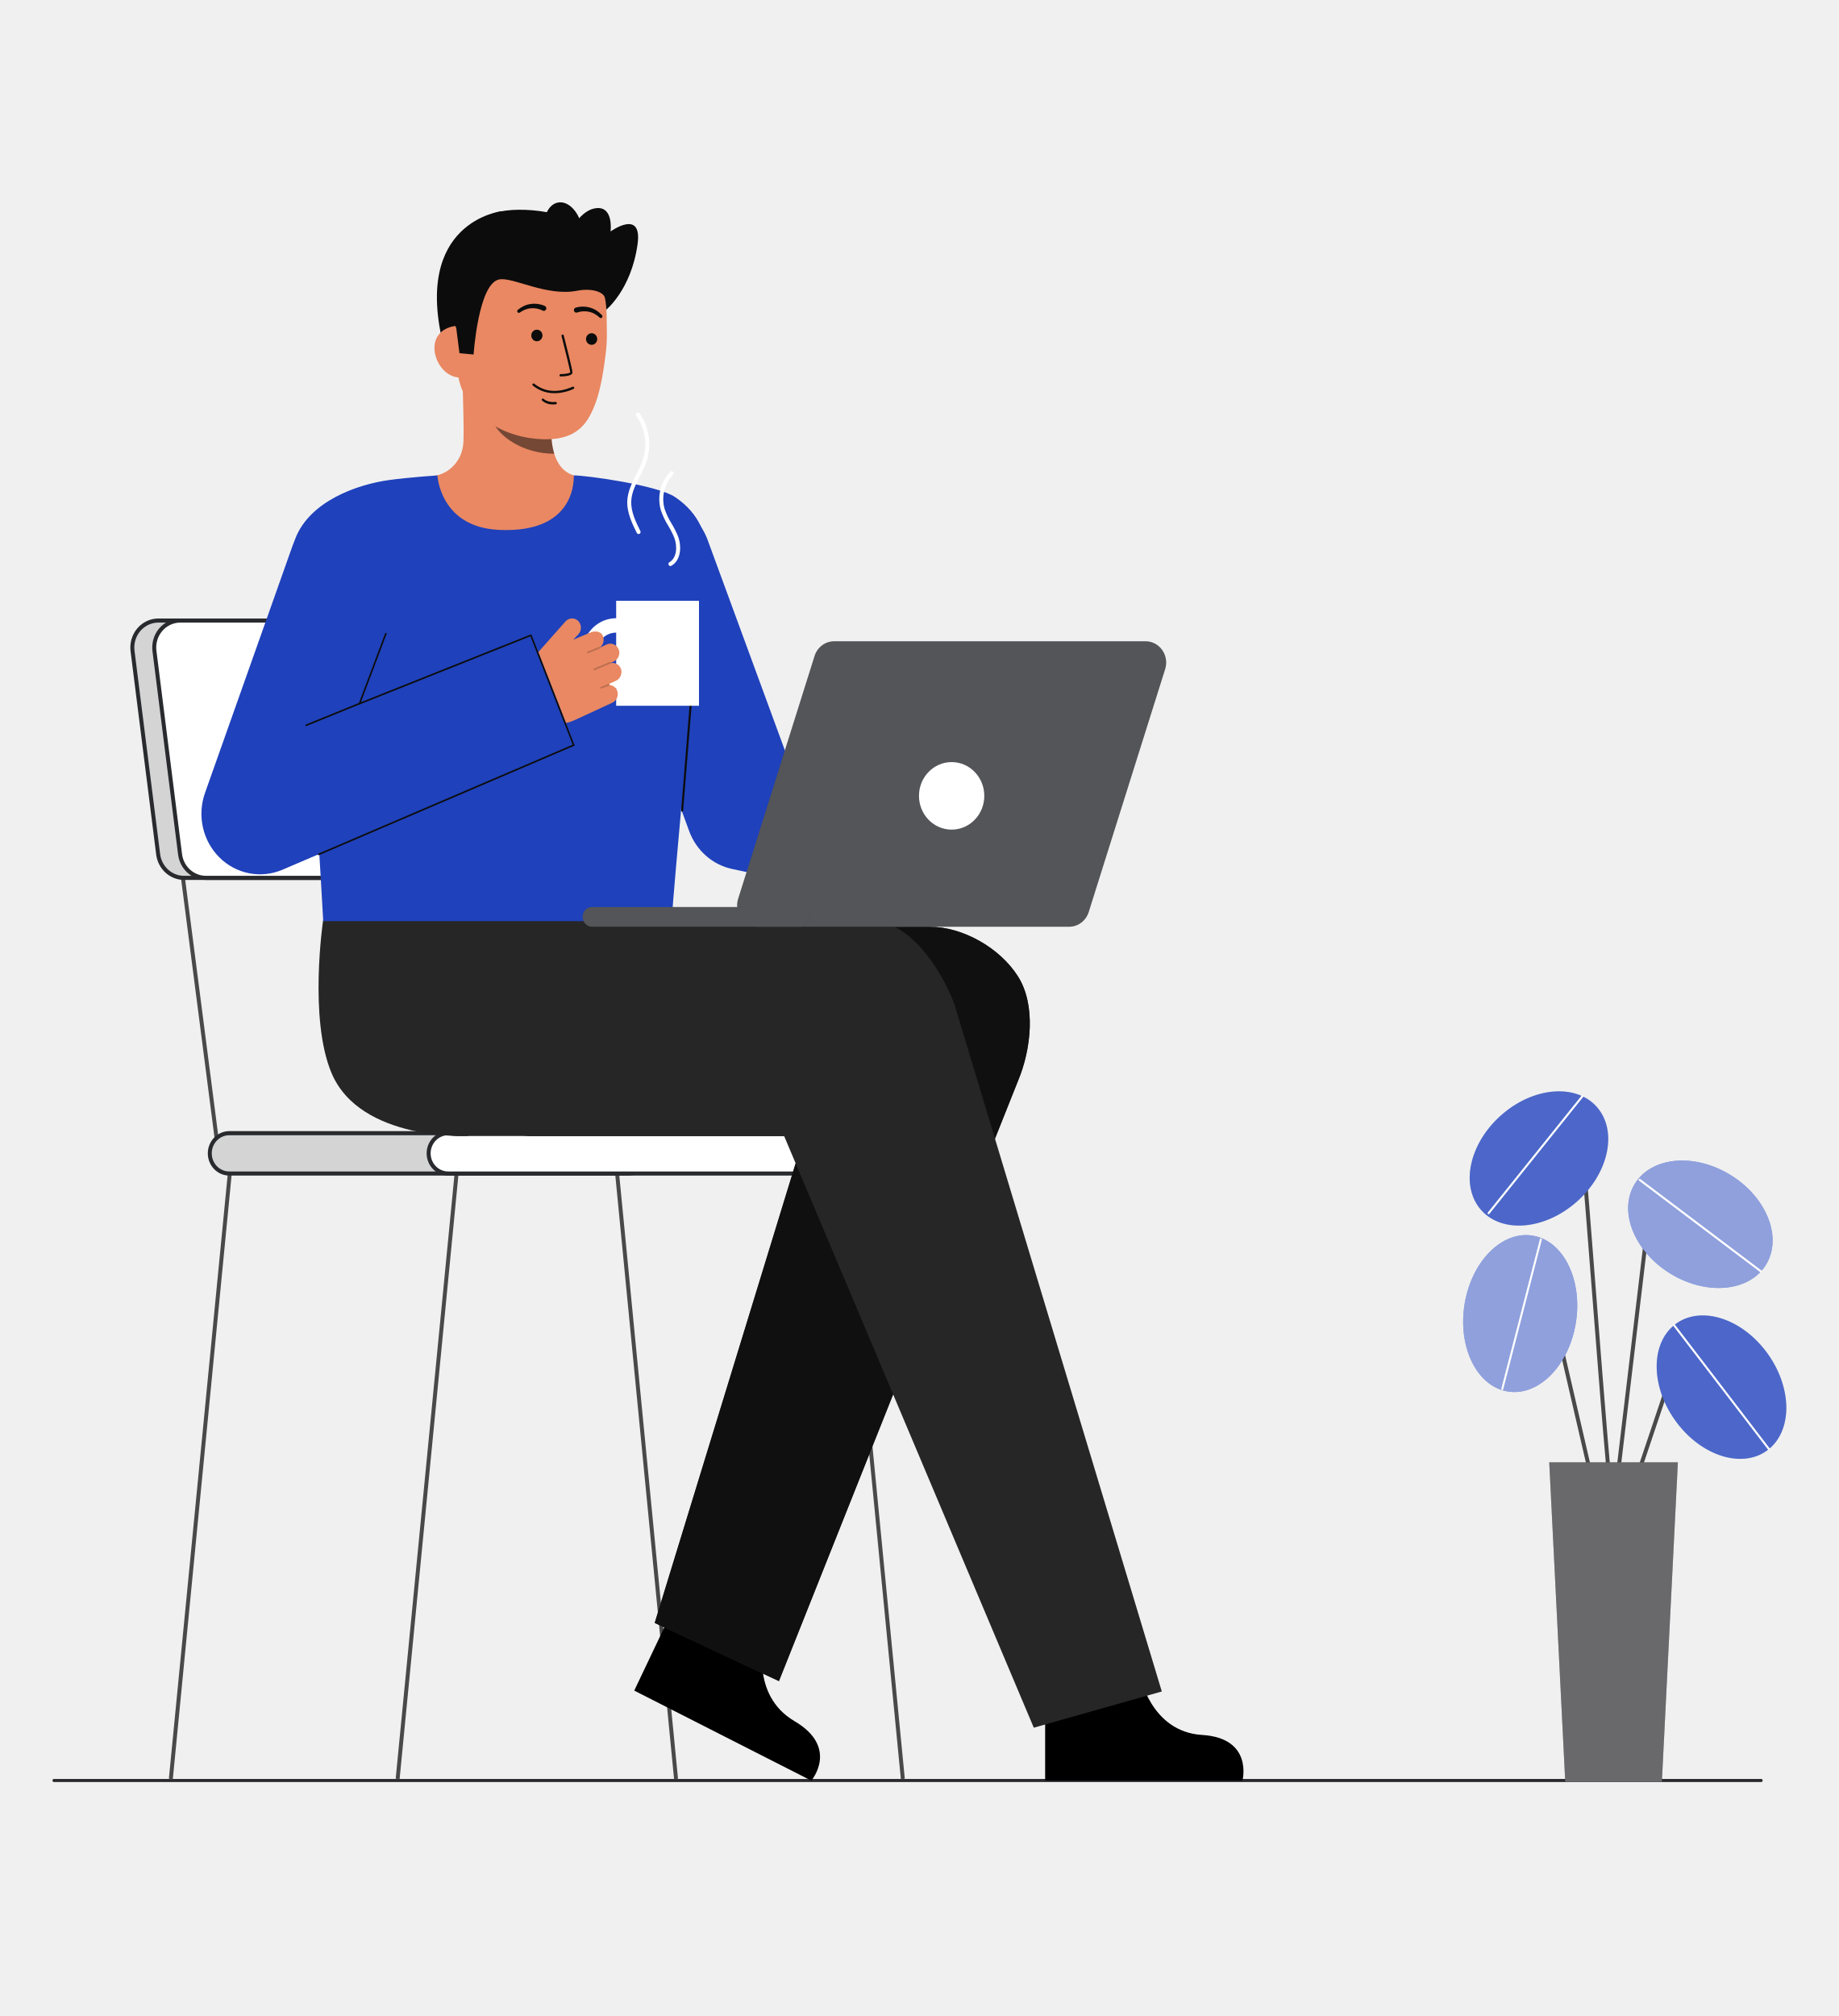
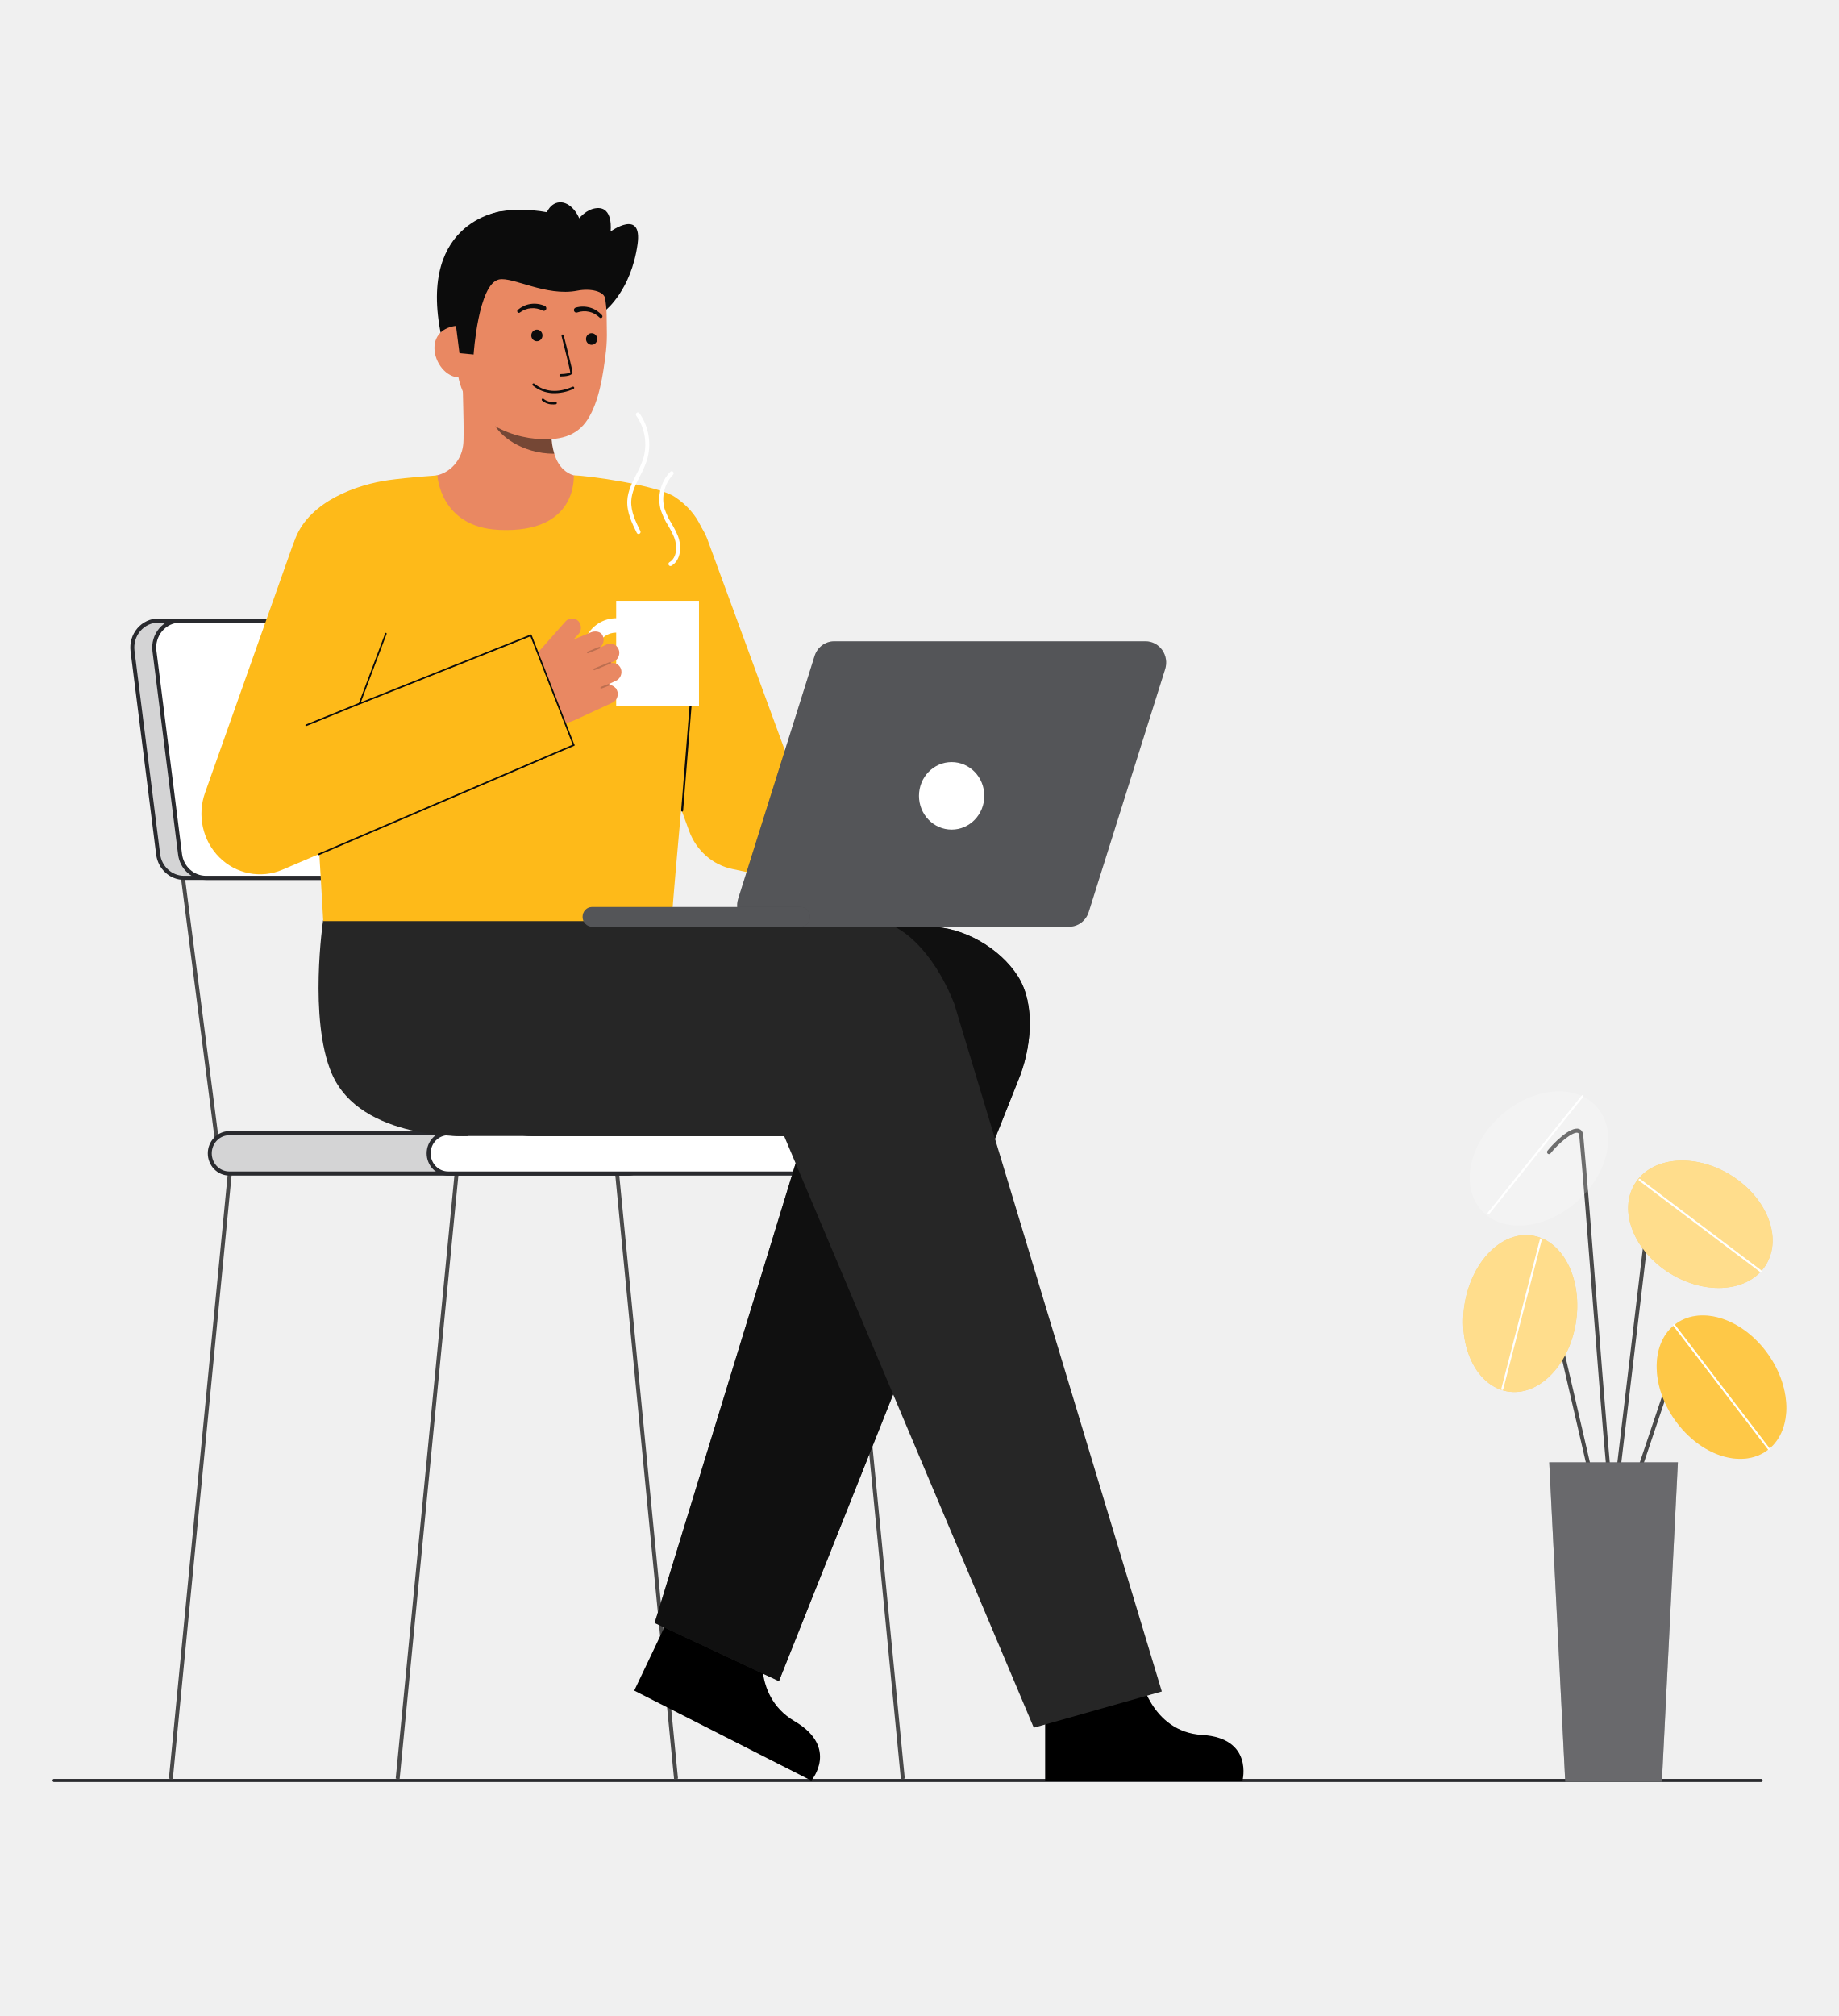
<svg xmlns="http://www.w3.org/2000/svg" width="385" height="422" viewBox="0 0 385 422" fill="none">
  <g clip-path="url(#clip0_1_22)">
    <path d="M368.745 373H11.291C11.253 373 11.215 372.992 11.18 372.977C11.144 372.962 11.112 372.94 11.085 372.912C11.058 372.884 11.037 372.851 11.022 372.815C11.008 372.778 11 372.739 11 372.7C11 372.66 11.008 372.621 11.022 372.584C11.037 372.548 11.058 372.515 11.085 372.487C11.112 372.459 11.144 372.437 11.18 372.422C11.215 372.407 11.253 372.399 11.291 372.399H368.745C368.822 372.399 368.896 372.431 368.95 372.487C369.005 372.543 369.035 372.62 369.035 372.7C369.035 372.779 369.005 372.856 368.95 372.912C368.896 372.968 368.822 373 368.745 373H368.745Z" fill="#292A2E" />
    <g opacity="0.65">
      <path d="M368.745 373H11.291C11.253 373 11.215 372.992 11.18 372.977C11.144 372.962 11.112 372.94 11.085 372.912C11.058 372.884 11.037 372.851 11.022 372.815C11.008 372.778 11 372.739 11 372.7C11 372.66 11.008 372.621 11.022 372.584C11.037 372.548 11.058 372.515 11.085 372.487C11.112 372.459 11.144 372.437 11.18 372.422C11.215 372.407 11.253 372.399 11.291 372.399H368.745C368.822 372.399 368.896 372.431 368.95 372.487C369.005 372.543 369.035 372.62 369.035 372.7C369.035 372.779 369.005 372.856 368.95 372.912C368.896 372.968 368.822 373 368.745 373H368.745Z" fill="#292A2E" />
    </g>
    <path d="M36.177 372.471L35.361 372.309L48.113 241.344L48.929 241.507L36.177 372.471Z" fill="#494949" />
    <path d="M83.661 372.471L82.845 372.309L95.597 241.344L96.413 241.507L83.661 372.471Z" fill="#494949" />
    <path d="M188.621 372.471L189.437 372.309L176.685 241.344L175.869 241.507L188.621 372.471Z" fill="#494949" />
    <path d="M141.138 372.471L141.953 372.309L129.201 241.344L128.385 241.507L141.138 372.471Z" fill="#494949" />
    <path d="M124.226 183.707L123.402 183.82L130.852 241.484L131.675 241.37L124.226 183.707Z" fill="#494949" />
    <path d="M38.718 183.706L37.894 183.82L45.344 241.483L46.167 241.369L38.718 183.706Z" fill="#494949" />
    <path d="M131.604 237.203H47.968C45.711 237.203 43.882 239.093 43.882 241.425V241.426C43.882 243.758 45.711 245.649 47.968 245.649H131.604C133.861 245.649 135.69 243.758 135.69 241.426V241.425C135.69 239.093 133.861 237.203 131.604 237.203Z" fill="#292A2E" />
    <path opacity="0.8" d="M131.604 237.203H47.968C45.711 237.203 43.882 239.093 43.882 241.425V241.426C43.882 243.758 45.711 245.649 47.968 245.649H131.604C133.861 245.649 135.69 243.758 135.69 241.426V241.425C135.69 239.093 133.861 237.203 131.604 237.203Z" fill="white" />
    <path d="M131.603 246.078H47.968C46.781 246.066 45.647 245.571 44.812 244.7C43.977 243.828 43.509 242.652 43.509 241.426C43.509 240.2 43.977 239.023 44.812 238.152C45.647 237.281 46.781 236.785 47.968 236.773H131.603C132.789 236.785 133.923 237.281 134.758 238.152C135.593 239.023 136.061 240.2 136.061 241.426C136.061 242.652 135.593 243.828 134.758 244.7C133.923 245.571 132.789 246.066 131.603 246.078V246.078ZM47.968 237.632C47.001 237.643 46.077 238.047 45.397 238.757C44.717 239.468 44.336 240.427 44.336 241.426C44.336 242.425 44.717 243.384 45.397 244.094C46.077 244.804 47.001 245.209 47.968 245.219H131.603C132.569 245.209 133.493 244.804 134.173 244.094C134.853 243.384 135.234 242.425 135.234 241.426C135.234 240.427 134.853 239.468 134.173 238.757C133.493 238.047 132.569 237.643 131.603 237.632H47.968Z" fill="#292A2E" />
    <path d="M177.508 237.203H93.872C91.615 237.203 89.786 239.093 89.786 241.425V241.426C89.786 243.758 91.615 245.649 93.872 245.649H177.508C179.765 245.649 181.594 243.758 181.594 241.426V241.425C181.594 239.093 179.765 237.203 177.508 237.203Z" fill="white" />
    <path d="M177.509 246.078H93.872C93.277 246.084 92.687 245.968 92.136 245.737C91.585 245.506 91.084 245.164 90.661 244.731C90.239 244.299 89.903 243.784 89.674 243.216C89.445 242.649 89.327 242.04 89.327 241.426C89.327 240.811 89.445 240.202 89.674 239.635C89.903 239.068 90.239 238.553 90.661 238.12C91.084 237.688 91.585 237.346 92.136 237.115C92.687 236.884 93.277 236.768 93.872 236.773H177.509C178.104 236.768 178.694 236.884 179.245 237.115C179.796 237.346 180.297 237.688 180.72 238.12C181.143 238.553 181.478 239.068 181.707 239.635C181.936 240.202 182.054 240.811 182.054 241.426C182.054 242.04 181.936 242.649 181.707 243.216C181.478 243.784 181.143 244.299 180.72 244.731C180.297 245.164 179.796 245.506 179.245 245.737C178.694 245.968 178.104 246.084 177.509 246.078V246.078ZM93.872 237.632C93.387 237.627 92.905 237.721 92.456 237.909C92.006 238.098 91.596 238.376 91.251 238.729C90.906 239.082 90.632 239.502 90.445 239.965C90.258 240.427 90.162 240.924 90.162 241.426C90.162 241.927 90.258 242.424 90.445 242.887C90.632 243.35 90.906 243.77 91.251 244.122C91.596 244.475 92.006 244.754 92.456 244.942C92.905 245.13 93.387 245.225 93.872 245.219H177.509C177.994 245.225 178.476 245.13 178.925 244.942C179.375 244.754 179.785 244.475 180.13 244.122C180.475 243.77 180.749 243.35 180.935 242.887C181.122 242.424 181.219 241.927 181.219 241.426C181.219 240.924 181.122 240.427 180.935 239.965C180.749 239.502 180.475 239.082 180.13 238.729C179.785 238.376 179.375 238.098 178.925 237.909C178.476 237.721 177.994 237.627 177.509 237.632H93.872Z" fill="#292A2E" />
    <path d="M119.644 183.762H38.53C37.204 183.762 35.923 183.264 34.927 182.359C33.931 181.455 33.287 180.207 33.116 178.848L27.75 136.265C27.65 135.469 27.715 134.66 27.941 133.892C28.167 133.124 28.55 132.415 29.062 131.812C29.575 131.209 30.206 130.726 30.913 130.395C31.621 130.064 32.389 129.892 33.165 129.892H114.279C115.605 129.892 116.886 130.391 117.882 131.296C118.878 132.2 119.522 133.448 119.694 134.807L125.059 177.39C125.159 178.186 125.094 178.995 124.868 179.763C124.642 180.53 124.259 181.24 123.747 181.843C123.235 182.446 122.603 182.929 121.896 183.26C121.188 183.591 120.421 183.762 119.644 183.762Z" fill="#292A2E" />
    <path opacity="0.8" d="M119.644 183.762H38.53C37.204 183.762 35.923 183.264 34.927 182.359C33.931 181.455 33.287 180.207 33.116 178.848L27.75 136.265C27.65 135.469 27.715 134.66 27.941 133.892C28.167 133.124 28.55 132.415 29.062 131.812C29.575 131.209 30.206 130.726 30.913 130.395C31.621 130.064 32.389 129.892 33.165 129.892H114.279C115.605 129.892 116.886 130.391 117.882 131.296C118.878 132.2 119.522 133.448 119.694 134.807L125.059 177.39C125.159 178.186 125.094 178.995 124.868 179.763C124.642 180.53 124.259 181.24 123.747 181.843C123.235 182.446 122.603 182.929 121.896 183.26C121.188 183.591 120.421 183.762 119.644 183.762Z" fill="white" />
    <path d="M119.644 184.192H38.53C37.104 184.188 35.728 183.651 34.656 182.678C33.585 181.706 32.891 180.365 32.703 178.904L27.338 136.321C27.23 135.465 27.3 134.594 27.544 133.768C27.787 132.942 28.198 132.178 28.75 131.529C29.301 130.88 29.98 130.361 30.742 130.004C31.503 129.648 32.329 129.464 33.165 129.464H114.279C115.705 129.467 117.082 130.005 118.153 130.978C119.225 131.951 119.919 133.292 120.106 134.753L125.471 177.335C125.579 178.192 125.509 179.062 125.266 179.889C125.022 180.715 124.611 181.478 124.059 182.127C123.508 182.776 122.829 183.296 122.067 183.652C121.306 184.008 120.48 184.192 119.644 184.193V184.192ZM33.165 130.322C32.447 130.322 31.738 130.48 31.084 130.786C30.431 131.092 29.848 131.538 29.374 132.095C28.901 132.653 28.548 133.308 28.339 134.017C28.13 134.727 28.07 135.474 28.162 136.209L33.527 178.792C33.688 180.047 34.284 181.198 35.204 182.033C36.124 182.868 37.306 183.33 38.53 183.333H119.644C120.362 183.333 121.071 183.175 121.725 182.869C122.379 182.563 122.962 182.116 123.436 181.559C123.909 181.002 124.262 180.346 124.471 179.637C124.68 178.927 124.74 178.18 124.647 177.444L119.282 134.862C119.121 133.607 118.525 132.456 117.605 131.621C116.685 130.786 115.503 130.325 114.279 130.322H33.165Z" fill="#292A2E" />
    <path d="M124.231 183.762H43.117C41.791 183.762 40.51 183.264 39.514 182.359C38.517 181.455 37.873 180.207 37.702 178.848L32.337 136.265C32.236 135.469 32.302 134.66 32.528 133.892C32.754 133.124 33.136 132.415 33.649 131.812C34.161 131.209 34.792 130.726 35.5 130.395C36.208 130.064 36.975 129.893 37.752 129.892H118.866C120.192 129.892 121.473 130.391 122.469 131.296C123.466 132.2 124.11 133.448 124.281 134.807L129.646 177.39C129.746 178.186 129.681 178.995 129.455 179.763C129.229 180.53 128.847 181.24 128.334 181.843C127.821 182.446 127.19 182.929 126.483 183.26C125.775 183.591 125.008 183.762 124.231 183.762V183.762Z" fill="white" />
    <path d="M124.231 184.192H43.117C41.691 184.188 40.315 183.651 39.243 182.678C38.172 181.706 37.478 180.365 37.29 178.904L31.925 136.321C31.817 135.465 31.887 134.594 32.13 133.768C32.374 132.942 32.785 132.178 33.337 131.529C33.888 130.88 34.567 130.361 35.329 130.004C36.09 129.648 36.916 129.464 37.752 129.464H118.866C120.292 129.467 121.668 130.005 122.74 130.978C123.812 131.95 124.505 133.292 124.693 134.753L130.058 177.335C130.166 178.192 130.096 179.062 129.852 179.889C129.609 180.715 129.198 181.478 128.646 182.127C128.095 182.776 127.416 183.296 126.654 183.652C125.893 184.008 125.067 184.193 124.231 184.193V184.192ZM37.752 130.322C37.034 130.322 36.325 130.48 35.671 130.786C35.018 131.092 34.434 131.538 33.961 132.095C33.487 132.653 33.134 133.308 32.925 134.017C32.716 134.727 32.656 135.474 32.749 136.209L38.114 178.792C38.275 180.047 38.871 181.198 39.791 182.033C40.711 182.868 41.893 183.33 43.117 183.333H124.231C124.949 183.333 125.658 183.175 126.312 182.869C126.966 182.563 127.549 182.117 128.023 181.559C128.496 181.002 128.849 180.346 129.058 179.637C129.267 178.927 129.327 178.18 129.235 177.444L123.869 134.862C123.708 133.607 123.113 132.455 122.193 131.62C121.272 130.785 120.091 130.323 118.866 130.321L37.752 130.322Z" fill="#292A2E" />
    <path d="M238.629 350.568C238.629 350.568 240.857 362.501 251.667 363.166C262.478 363.83 260.134 372.732 260.134 372.732H218.821V351.4L238.629 350.568Z" fill="black" />
    <path d="M160.032 343.034C160.032 343.034 156.935 354.757 166.351 360.286C175.768 365.815 169.863 372.732 169.863 372.732L132.792 353.883L141.903 334.742L160.032 343.034Z" fill="black" />
    <path d="M126.766 64.976C126.766 64.976 132.156 60.772 133.492 51.093C134.526 43.6 127.837 48.454 127.837 48.454C127.837 48.454 128.531 43.051 124.722 43.587C120.912 44.123 118.781 49.8 118.781 49.8" fill="#0C0C0C" />
    <path d="M105.034 44.219C105.034 44.219 86.134 46.314 92.966 72.782L94.639 72.898L98.034 73.133" fill="#0C0C0C" />
    <path d="M123.601 100.425C123.518 100.413 122.595 116.225 104.82 114.847C92.515 113.895 88.127 100.402 87.845 100.402C89.172 100.111 90.812 99.669 91.463 99.517C92.883 99.176 94.17 98.396 95.15 97.282C96.131 96.167 96.761 94.77 96.955 93.277C97.315 91.036 96.706 79.569 96.892 77.301L115.781 81.659C115.517 86.448 113.67 97.551 120.143 99.517C121.222 99.842 122.382 100.14 123.601 100.425Z" fill="#E98862" />
    <path opacity="0.52" d="M116.046 94.979C115.751 93.993 115.56 92.978 115.478 91.949C115.271 89.603 115.313 87.24 115.603 84.902C111.764 84.367 108.147 82.729 105.163 80.175C104.812 81.514 102.884 87.363 103.418 88.636C104.426 91.041 109.169 94.979 116.046 94.979Z" fill="#0C0C0C" />
    <path d="M112.148 91.849C104.696 91.158 95.777 86.293 95.648 75.838L95.532 66.406C95.403 55.952 100.612 47.407 110.136 47.282C119.66 47.157 126.884 55.538 127.012 65.992L127.063 70.168C127.057 71.602 126.956 73.034 126.761 74.454C126.272 78.211 125.514 83.923 123.048 87.787C120.718 91.434 116.908 92.291 112.148 91.849Z" fill="#E98862" />
    <path d="M115.605 82.294C117.143 82.366 118.676 82.063 120.079 81.41C120.108 81.398 120.135 81.379 120.157 81.356C120.179 81.332 120.196 81.305 120.208 81.275C120.22 81.244 120.226 81.212 120.225 81.18C120.225 81.147 120.219 81.115 120.206 81.085C120.194 81.055 120.176 81.028 120.153 81.005C120.131 80.982 120.104 80.964 120.075 80.952C120.045 80.939 120.014 80.933 119.983 80.934C119.951 80.934 119.92 80.941 119.891 80.954C116.866 82.287 114.12 82.091 111.949 80.389C111.905 80.353 111.859 80.32 111.812 80.289C111.758 80.263 111.696 80.259 111.638 80.278C111.581 80.296 111.533 80.337 111.503 80.391C111.473 80.445 111.463 80.508 111.476 80.569C111.489 80.629 111.524 80.683 111.573 80.718C111.591 80.73 111.619 80.752 111.656 80.784C112.798 81.682 114.173 82.208 115.605 82.294Z" fill="#0C0C0C" />
    <path d="M115.533 84.649C115.811 84.667 116.09 84.66 116.367 84.628C116.43 84.621 116.488 84.588 116.528 84.537C116.568 84.486 116.587 84.421 116.58 84.355C116.573 84.29 116.542 84.23 116.492 84.188C116.443 84.147 116.379 84.127 116.316 84.134C114.651 84.317 113.857 83.529 113.823 83.495C113.778 83.451 113.717 83.426 113.655 83.427C113.592 83.428 113.532 83.454 113.488 83.5C113.444 83.545 113.418 83.607 113.418 83.672C113.417 83.737 113.44 83.799 113.483 83.846C114.056 84.35 114.781 84.634 115.533 84.649V84.649Z" fill="#0C0C0C" />
    <path d="M123.867 72.178C124.515 72.178 125.04 71.635 125.04 70.966C125.04 70.296 124.515 69.753 123.867 69.753C123.219 69.753 122.693 70.296 122.693 70.966C122.693 71.635 123.219 72.178 123.867 72.178Z" fill="#0C0C0C" />
    <path d="M112.405 71.435C113.053 71.435 113.579 70.892 113.579 70.223C113.579 69.553 113.053 69.01 112.405 69.01C111.758 69.01 111.232 69.553 111.232 70.223C111.232 70.892 111.758 71.435 112.405 71.435Z" fill="#0C0C0C" />
    <path d="M96.279 79.016C93.385 79.054 90.999 75.884 90.961 72.893C90.923 69.902 93.25 68.222 96.145 68.184L97.661 70.168L98.766 78.983L96.279 79.016Z" fill="#E98862" />
    <path d="M99.157 74.209C99.157 74.209 100.134 59.417 104.474 58.504C107.365 57.895 114.375 62.132 120.867 60.852C123.708 60.294 126.405 61.02 126.679 62.406C126.787 62.955 128.557 55.064 124.109 49.077C120.567 44.311 108.977 42.963 103.704 44.526C89.105 48.855 95.547 68.835 95.547 68.835L96.198 73.934L99.157 74.209Z" fill="#0C0C0C" />
    <path d="M117.353 78.803C117.359 78.803 117.365 78.803 117.372 78.803C118.304 78.793 119.868 78.669 119.861 77.948C119.855 77.35 118.21 70.917 118.022 70.186C118.001 70.129 117.961 70.082 117.908 70.054C117.856 70.026 117.795 70.019 117.738 70.035C117.681 70.05 117.632 70.087 117.6 70.139C117.568 70.19 117.555 70.251 117.565 70.311C118.296 73.161 119.384 77.547 119.389 77.954C119.298 78.126 118.335 78.302 117.369 78.312C117.308 78.314 117.25 78.339 117.207 78.383C117.164 78.428 117.139 78.488 117.137 78.55C117.135 78.614 117.157 78.675 117.197 78.722C117.238 78.769 117.294 78.798 117.355 78.803H117.353Z" fill="#0C0C0C" />
    <path d="M120.537 64.392C121.517 64.113 122.552 64.113 123.532 64.392C124.014 64.525 124.473 64.733 124.895 65.008C125.312 65.277 125.694 65.6 126.033 65.968C126.098 66.033 126.135 66.122 126.138 66.215C126.14 66.308 126.107 66.399 126.046 66.468C125.984 66.536 125.899 66.577 125.809 66.582C125.719 66.586 125.63 66.554 125.563 66.492L125.542 66.473C125.228 66.173 124.879 65.915 124.503 65.705C124.134 65.496 123.737 65.346 123.324 65.261C122.513 65.084 121.671 65.133 120.883 65.401L120.85 65.413C120.72 65.461 120.577 65.453 120.452 65.392C120.328 65.33 120.232 65.22 120.186 65.086C120.141 64.952 120.148 64.804 120.207 64.675C120.267 64.547 120.373 64.448 120.503 64.401L120.537 64.392Z" fill="#0C0C0C" />
    <path d="M113.596 65C112.85 64.625 112.021 64.461 111.194 64.524C110.775 64.552 110.361 64.646 109.969 64.802C109.57 64.959 109.191 65.166 108.842 65.42L108.82 65.436C108.745 65.485 108.654 65.503 108.567 65.486C108.48 65.468 108.402 65.416 108.351 65.341C108.299 65.266 108.278 65.174 108.291 65.083C108.304 64.992 108.35 64.909 108.42 64.853C108.803 64.534 109.224 64.267 109.672 64.058C110.125 63.843 110.607 63.701 111.102 63.634C111.597 63.562 112.099 63.561 112.595 63.63C113.104 63.696 113.601 63.836 114.071 64.046C114.198 64.103 114.297 64.209 114.348 64.342C114.399 64.475 114.396 64.623 114.341 64.754C114.286 64.885 114.183 64.988 114.054 65.04C113.926 65.093 113.782 65.09 113.656 65.033C113.646 65.029 113.636 65.024 113.627 65.019L113.596 65Z" fill="#0C0C0C" />
    <path d="M119.142 54.208C121.284 53.746 122.487 50.729 121.828 47.47C121.17 44.211 118.899 41.944 116.756 42.407C114.614 42.87 113.411 45.886 114.07 49.145C114.729 52.404 117 54.671 119.142 54.208Z" fill="#0C0C0C" />
    <path d="M137.072 339.722L168.334 237.799H111.668C100.285 237.799 95.539 227.823 95.539 216.06C95.539 204.297 106.73 193.985 118.112 193.985H194.591C201.533 193.985 209.317 198.373 213.128 204.371C216.938 210.369 215.908 219.663 213.147 226.246L163.087 351.902" fill="#262626" />
    <path opacity="0.8" d="M137.072 339.722L168.334 237.799H111.668C100.285 237.799 95.539 227.823 95.539 216.06C95.539 204.297 106.73 193.985 118.112 193.985H194.591C201.533 193.985 209.317 198.373 213.128 204.371C216.938 210.369 215.908 219.663 213.147 226.246L163.087 351.902" fill="#0A0A0A" />
    <path d="M216.445 361.65L164.173 237.799L95.538 237.794C79.456 236.491 72.091 227.383 72.325 215.622C72.556 204.01 78.245 192.541 89.43 192.541H181.937C190.213 192.717 196.724 202.168 199.794 210.112L243.249 354.068" fill="#262626" />
    <path d="M67.644 192.683C67.644 192.683 64.596 213.226 69.428 224.647C75.459 238.906 98.071 237.795 98.071 237.795L96.797 192.542L67.644 192.683Z" fill="#262626" />
-     <path d="M201.761 192.279L153.279 181.897C151.258 181.464 149.376 180.512 147.807 179.128C146.237 177.745 145.03 175.974 144.298 173.98L125.23 122.05C124.649 120.491 124.372 118.829 124.415 117.16C124.457 115.49 124.819 113.846 125.478 112.321C126.137 110.797 127.082 109.421 128.257 108.275C129.432 107.129 130.815 106.233 132.325 105.641C133.836 105.048 135.445 104.77 137.061 104.822C138.676 104.874 140.265 105.256 141.737 105.944C143.209 106.633 144.535 107.616 145.639 108.836C146.743 110.056 147.602 111.489 148.168 113.053L164.849 158.478L206.74 167.449C206.74 167.449 202.601 192.459 201.761 192.279Z" fill="#1F41BB" />
-     <path d="M145.686 135.239C145.126 142.037 141.158 184.447 140.618 192.82H67.676C67.257 185.268 65.375 152.246 63.786 137.477C62.269 123.385 60.142 116.973 61.889 112.593C64.971 104.87 74.781 101.42 81.424 100.491C85.48 99.924 91.58 99.516 91.58 99.516C91.58 99.516 92.097 110.316 104.414 110.917C121.181 111.733 120.061 99.516 120.144 99.516C122.86 99.516 137.646 101.558 141.343 104.048C146.565 107.566 148.108 112.359 148.169 116.763C148.239 121.834 146.321 127.528 145.686 135.239Z" fill="#1F41BB" />
+     <path d="M201.761 192.279L153.279 181.897C151.258 181.464 149.376 180.512 147.807 179.128C146.237 177.745 145.03 175.974 144.298 173.98L125.23 122.05C124.649 120.491 124.372 118.829 124.415 117.16C124.457 115.49 124.819 113.846 125.478 112.321C126.137 110.797 127.082 109.421 128.257 108.275C129.432 107.129 130.815 106.233 132.325 105.641C133.836 105.048 135.445 104.77 137.061 104.822C138.676 104.874 140.265 105.256 141.737 105.944C143.209 106.633 144.535 107.616 145.639 108.836C146.743 110.056 147.602 111.489 148.168 113.053L164.849 158.478L206.74 167.449C206.74 167.449 202.601 192.459 201.761 192.279Z" fill="#FEBA19" />
+     <path d="M145.686 135.239C145.126 142.037 141.158 184.447 140.618 192.82H67.676C67.257 185.268 65.375 152.246 63.786 137.477C62.269 123.385 60.142 116.973 61.889 112.593C64.971 104.87 74.781 101.42 81.424 100.491C85.48 99.924 91.58 99.516 91.58 99.516C91.58 99.516 92.097 110.316 104.414 110.917C121.181 111.733 120.061 99.516 120.144 99.516C122.86 99.516 137.646 101.558 141.343 104.048C146.565 107.566 148.108 112.359 148.169 116.763C148.239 121.834 146.321 127.528 145.686 135.239Z" fill="#FEBA19" />
    <path d="M142.819 169.891H142.802C142.775 169.888 142.748 169.88 142.724 169.867C142.7 169.855 142.678 169.837 142.661 169.815C142.643 169.794 142.63 169.769 142.621 169.742C142.613 169.715 142.61 169.687 142.612 169.659L144.506 146.15C144.507 146.122 144.514 146.094 144.527 146.069C144.539 146.043 144.556 146.021 144.577 146.002C144.598 145.984 144.622 145.97 144.648 145.962C144.675 145.954 144.702 145.951 144.73 145.954C144.757 145.956 144.783 145.964 144.808 145.977C144.832 145.99 144.853 146.008 144.871 146.029C144.889 146.051 144.902 146.076 144.91 146.103C144.919 146.129 144.922 146.158 144.92 146.186L143.026 169.694C143.021 169.748 142.998 169.798 142.96 169.834C142.921 169.87 142.871 169.89 142.819 169.891Z" fill="#0C0C0C" />
    <path d="M154.546 188.158L170.551 137.313C170.832 136.419 171.379 135.641 172.115 135.089C172.851 134.537 173.736 134.239 174.646 134.239H239.85C240.53 134.239 241.2 134.405 241.805 134.724C242.411 135.043 242.935 135.506 243.334 136.074C243.734 136.643 243.997 137.301 244.103 137.995C244.21 138.688 244.155 139.398 243.945 140.066L227.94 190.911C227.659 191.804 227.112 192.583 226.376 193.135C225.64 193.687 224.755 193.985 223.845 193.985H158.641C157.961 193.985 157.291 193.818 156.686 193.5C156.08 193.181 155.556 192.718 155.157 192.15C154.757 191.581 154.494 190.923 154.388 190.229C154.282 189.536 154.336 188.826 154.546 188.158V188.158Z" fill="#292A2E" />
    <path opacity="0.2" d="M154.546 188.158L170.551 137.313C170.832 136.419 171.379 135.641 172.115 135.089C172.851 134.537 173.736 134.239 174.646 134.239H239.85C240.53 134.239 241.2 134.405 241.805 134.724C242.411 135.043 242.935 135.506 243.334 136.074C243.734 136.643 243.997 137.301 244.103 137.995C244.21 138.688 244.155 139.398 243.945 140.066L227.94 190.911C227.659 191.804 227.112 192.583 226.376 193.135C225.64 193.687 224.755 193.985 223.845 193.985H158.641C157.961 193.985 157.291 193.818 156.686 193.5C156.08 193.181 155.556 192.718 155.157 192.15C154.757 191.581 154.494 190.923 154.388 190.229C154.282 189.536 154.336 188.826 154.546 188.158V188.158Z" fill="white" />
    <path d="M167.602 189.862H123.954C122.866 189.862 121.985 190.773 121.985 191.897V191.95C121.985 193.074 122.866 193.985 123.954 193.985H167.602C168.689 193.985 169.571 193.074 169.571 191.95V191.897C169.571 190.773 168.689 189.862 167.602 189.862Z" fill="#292A2E" />
    <path opacity="0.2" d="M167.602 189.862H123.954C122.866 189.862 121.985 190.773 121.985 191.897V191.95C121.985 193.074 122.866 193.985 123.954 193.985H167.602C168.689 193.985 169.571 193.074 169.571 191.95V191.897C169.571 190.773 168.689 189.862 167.602 189.862Z" fill="white" />
    <path d="M199.245 173.66C203.022 173.66 206.084 170.496 206.084 166.592C206.084 162.689 203.022 159.525 199.245 159.525C195.469 159.525 192.407 162.689 192.407 166.592C192.407 170.496 195.469 173.66 199.245 173.66Z" fill="white" />
    <path d="M146.347 125.762H129.009V147.737H146.347V125.762Z" fill="white" />
    <path d="M129.009 144.087C127.604 144.087 126.232 143.657 125.064 142.851C123.896 142.044 122.986 140.898 122.449 139.557C121.911 138.216 121.771 136.741 122.045 135.318C122.319 133.894 122.995 132.587 123.988 131.56C124.981 130.534 126.246 129.835 127.623 129.552C129.001 129.269 130.428 129.414 131.726 129.97C133.023 130.525 134.132 131.466 134.912 132.672C135.692 133.879 136.109 135.298 136.109 136.749C136.107 138.695 135.358 140.56 134.027 141.936C132.696 143.311 130.891 144.085 129.009 144.087V144.087ZM129.009 132.417C128.179 132.417 127.369 132.671 126.679 133.147C125.99 133.623 125.453 134.3 125.135 135.092C124.818 135.883 124.735 136.755 124.897 137.595C125.059 138.435 125.458 139.207 126.044 139.813C126.631 140.419 127.378 140.832 128.191 140.999C129.004 141.166 129.847 141.08 130.613 140.752C131.379 140.424 132.034 139.869 132.494 139.156C132.955 138.444 133.201 137.606 133.201 136.749C133.2 135.601 132.758 134.499 131.972 133.687C131.186 132.875 130.12 132.418 129.009 132.417Z" fill="white" />
    <path d="M130.009 140.005C129.851 139.58 129.553 139.227 129.168 139.007C128.783 138.786 128.336 138.712 127.903 138.799C127.912 138.778 127.916 138.756 127.916 138.734L128.498 138.465C128.905 138.286 129.241 137.967 129.447 137.562C129.653 137.157 129.717 136.691 129.628 136.243C129.567 135.963 129.447 135.7 129.276 135.474C129.105 135.248 128.887 135.064 128.639 134.935C128.391 134.807 128.118 134.737 127.84 134.73C127.563 134.723 127.287 134.781 127.034 134.897L125.662 135.532C125.662 135.526 125.662 135.52 125.659 135.515C125.654 135.503 125.647 135.493 125.639 135.483C125.977 135.22 126.219 134.846 126.325 134.422C126.431 133.999 126.395 133.551 126.223 133.151C125.842 132.086 124.491 132.001 123.599 132.413L120.012 133.908L121.094 132.773C121.434 132.403 121.624 131.914 121.628 131.404C121.631 130.895 121.448 130.403 121.114 130.028C120.934 129.84 120.72 129.693 120.484 129.594C120.248 129.495 119.995 129.447 119.74 129.452C119.485 129.458 119.235 129.517 119.003 129.626C118.771 129.735 118.563 129.892 118.392 130.087L105.638 144.482L110 148.824C111.354 150.172 113.067 151.072 114.92 151.408C116.772 151.743 118.68 151.499 120.397 150.707L128.171 147.105C128.579 146.926 128.914 146.607 129.12 146.202C129.326 145.797 129.39 145.331 129.301 144.883C129.213 144.48 129.003 144.117 128.701 143.847C128.399 143.577 128.022 143.413 127.624 143.38C127.628 143.358 127.628 143.335 127.624 143.312C127.62 143.29 127.611 143.269 127.599 143.25C127.587 143.231 127.571 143.215 127.553 143.202C127.534 143.19 127.514 143.181 127.492 143.177L128.928 142.515C129.382 142.316 129.746 141.946 129.947 141.48C130.148 141.014 130.17 140.487 130.009 140.005V140.005Z" fill="#E98862" />
    <path opacity="0.2" d="M123.068 136.75C123.027 136.75 122.987 136.735 122.955 136.708C122.924 136.681 122.902 136.643 122.894 136.602C122.887 136.56 122.893 136.517 122.913 136.479C122.933 136.442 122.965 136.413 123.003 136.398L125.43 135.41C125.451 135.402 125.474 135.397 125.497 135.398C125.52 135.398 125.543 135.403 125.564 135.413C125.586 135.422 125.605 135.436 125.621 135.453C125.637 135.471 125.65 135.491 125.658 135.513C125.667 135.535 125.671 135.559 125.67 135.583C125.67 135.607 125.665 135.63 125.656 135.652C125.646 135.674 125.633 135.694 125.617 135.711C125.6 135.727 125.58 135.74 125.559 135.749L123.133 136.737C123.112 136.745 123.09 136.749 123.068 136.75V136.75Z" fill="#0C0C0C" />
    <path opacity="0.2" d="M124.422 140.295C124.381 140.295 124.342 140.28 124.31 140.253C124.279 140.226 124.257 140.189 124.25 140.148C124.242 140.106 124.248 140.063 124.268 140.026C124.287 139.989 124.319 139.96 124.356 139.944L127.675 138.565C127.718 138.549 127.765 138.552 127.806 138.571C127.847 138.59 127.88 138.625 127.897 138.669C127.914 138.712 127.914 138.761 127.897 138.804C127.88 138.848 127.848 138.883 127.806 138.902L124.488 140.282C124.467 140.291 124.445 140.295 124.422 140.295V140.295Z" fill="#0C0C0C" />
    <path opacity="0.2" d="M125.869 144.145C125.828 144.145 125.788 144.13 125.757 144.102C125.725 144.075 125.703 144.037 125.696 143.995C125.689 143.953 125.696 143.91 125.716 143.873C125.737 143.836 125.769 143.807 125.808 143.792L127.39 143.179C127.433 143.162 127.482 143.163 127.524 143.183C127.567 143.203 127.6 143.24 127.617 143.285C127.633 143.33 127.632 143.38 127.613 143.424C127.593 143.468 127.558 143.503 127.514 143.52L125.932 144.133C125.912 144.141 125.891 144.145 125.869 144.145V144.145Z" fill="#0C0C0C" />
    <path d="M133.698 111.783C133.621 111.784 133.546 111.762 133.481 111.721C133.415 111.679 133.362 111.62 133.327 111.55C132.381 109.644 131.205 107.271 131.337 104.784C131.443 102.806 132.34 101.049 133.207 99.352C133.767 98.326 134.244 97.254 134.634 96.147C135.11 94.62 135.229 92.998 134.984 91.413C134.739 89.829 134.135 88.327 133.222 87.029C133.187 86.984 133.162 86.932 133.148 86.877C133.133 86.822 133.13 86.764 133.137 86.707C133.145 86.65 133.163 86.595 133.191 86.546C133.22 86.497 133.257 86.454 133.302 86.42C133.347 86.385 133.397 86.361 133.451 86.347C133.505 86.334 133.561 86.332 133.616 86.341C133.671 86.35 133.723 86.371 133.77 86.402C133.817 86.432 133.858 86.472 133.89 86.519C134.881 87.927 135.538 89.558 135.805 91.278C136.072 92.997 135.942 94.758 135.427 96.416C135.023 97.569 134.528 98.685 133.945 99.753C133.081 101.444 132.265 103.041 132.17 104.832C132.049 107.086 133.123 109.25 134.069 111.158C134.102 111.224 134.117 111.297 134.115 111.37C134.112 111.444 134.091 111.515 134.054 111.578C134.017 111.641 133.965 111.692 133.903 111.728C133.841 111.764 133.771 111.783 133.7 111.783H133.698Z" fill="white" />
    <path d="M140.368 118.485C140.276 118.485 140.187 118.453 140.114 118.395C140.041 118.336 139.989 118.255 139.966 118.163C139.943 118.071 139.95 117.973 139.987 117.886C140.023 117.798 140.087 117.726 140.167 117.68C141.707 116.802 141.879 114.36 141.156 112.505C140.797 111.653 140.377 110.829 139.9 110.042C139.262 109.021 138.743 107.926 138.355 106.779C137.958 105.38 137.933 103.897 138.283 102.485C138.632 101.074 139.343 99.785 140.341 98.756C140.421 98.678 140.527 98.635 140.636 98.637C140.746 98.639 140.85 98.686 140.926 98.767C141.002 98.849 141.045 98.958 141.043 99.071C141.042 99.184 140.998 99.292 140.92 99.372C140.03 100.29 139.396 101.439 139.084 102.698C138.773 103.957 138.795 105.279 139.149 106.526C139.518 107.608 140.01 108.641 140.615 109.604C141.114 110.428 141.553 111.291 141.926 112.184C142.773 114.355 142.585 117.282 140.568 118.431C140.507 118.466 140.438 118.484 140.368 118.485Z" fill="white" />
-     <path d="M120.261 155.91L59.087 182.075C56.882 183.008 54.461 183.257 52.121 182.791C49.781 182.325 47.622 181.165 45.91 179.453C44.197 177.74 43.004 175.549 42.477 173.147C41.949 170.745 42.11 168.236 42.94 165.927L61.185 114.425C63.544 107.861 70.189 104.087 76.541 106.525C79.591 107.696 82.066 110.071 83.421 113.127C84.777 116.184 84.902 119.672 83.769 122.824L75.447 147.2L111.3 132.916" fill="#1F41BB" />
+     <path d="M120.261 155.91L59.087 182.075C56.882 183.008 54.461 183.257 52.121 182.791C49.781 182.325 47.622 181.165 45.91 179.453C44.197 177.74 43.004 175.549 42.477 173.147C41.949 170.745 42.11 168.236 42.94 165.927L61.185 114.425C63.544 107.861 70.189 104.087 76.541 106.525C79.591 107.696 82.066 110.071 83.421 113.127C84.777 116.184 84.902 119.672 83.769 122.824L75.447 147.2L111.3 132.916" fill="#FEBA19" />
    <path d="M120.112 156.144C120.079 156.143 120.048 156.133 120.021 156.114C119.993 156.096 119.972 156.069 119.96 156.038L111.059 133.197L75.326 147.449C75.297 147.46 75.265 147.463 75.234 147.456C75.203 147.45 75.174 147.434 75.152 147.41C75.129 147.387 75.114 147.358 75.108 147.326C75.101 147.293 75.104 147.26 75.115 147.23L80.641 132.573C80.657 132.532 80.688 132.498 80.728 132.48C80.767 132.462 80.812 132.461 80.853 132.477C80.893 132.494 80.925 132.526 80.943 132.567C80.96 132.608 80.961 132.654 80.945 132.696L75.555 146.995L111.092 132.821C111.132 132.805 111.176 132.806 111.216 132.823C111.255 132.841 111.286 132.874 111.302 132.915L120.264 155.911C120.279 155.953 120.278 155.999 120.261 156.041C120.245 156.082 120.213 156.114 120.173 156.132C120.154 156.14 120.133 156.144 120.112 156.144V156.144Z" fill="#0C0C0C" />
    <path d="M64.104 151.984C64.066 151.984 64.029 151.971 63.999 151.945C63.97 151.92 63.95 151.885 63.942 151.846C63.935 151.808 63.942 151.767 63.96 151.733C63.979 151.698 64.009 151.672 64.044 151.657L75.236 147.106C75.256 147.098 75.278 147.093 75.299 147.094C75.321 147.094 75.342 147.098 75.362 147.107C75.382 147.116 75.4 147.129 75.415 147.145C75.431 147.161 75.443 147.18 75.451 147.201C75.459 147.222 75.462 147.244 75.462 147.266C75.461 147.289 75.457 147.311 75.448 147.331C75.439 147.352 75.426 147.37 75.411 147.386C75.395 147.401 75.376 147.413 75.356 147.421L64.164 151.972C64.145 151.98 64.125 151.984 64.104 151.984V151.984Z" fill="#0C0C0C" />
    <path d="M66.711 179.019C66.673 179.02 66.636 179.006 66.607 178.981C66.577 178.956 66.557 178.922 66.55 178.883C66.542 178.845 66.548 178.805 66.566 178.771C66.584 178.736 66.613 178.709 66.648 178.694L120.051 155.819C120.071 155.81 120.092 155.806 120.114 155.806C120.135 155.806 120.156 155.81 120.176 155.819C120.196 155.827 120.214 155.84 120.229 155.855C120.244 155.871 120.256 155.89 120.265 155.91C120.273 155.931 120.277 155.953 120.277 155.975C120.277 155.997 120.273 156.019 120.264 156.04C120.256 156.06 120.244 156.079 120.229 156.094C120.214 156.11 120.196 156.122 120.176 156.131L66.773 179.006C66.753 179.015 66.732 179.019 66.711 179.019Z" fill="#0C0C0C" />
    <path d="M337.832 316.695C337.722 316.695 337.616 316.65 337.538 316.569C336.953 315.964 335.999 304.866 333.429 271.821C332.377 258.3 331.384 245.529 330.659 237.767C330.608 237.213 330.4 237.148 330.331 237.127C329.339 236.818 326.321 239.277 324.637 241.43C324.568 241.519 324.467 241.575 324.358 241.587C324.248 241.599 324.138 241.566 324.053 241.494C323.967 241.423 323.912 241.319 323.9 241.206C323.889 241.093 323.921 240.979 323.99 240.891C325.105 239.467 328.736 235.734 330.57 236.305C330.94 236.42 331.401 236.752 331.487 237.685C332.212 245.453 333.205 258.228 334.257 271.752C335.819 291.833 337.588 314.582 338.169 316.015C338.214 316.079 338.241 316.155 338.246 316.233C338.252 316.312 338.237 316.391 338.202 316.461C338.167 316.532 338.114 316.591 338.049 316.632C337.984 316.673 337.909 316.695 337.832 316.695V316.695Z" fill="#494949" />
-     <path d="M329.592 252.009C336.486 246.298 338.771 237.409 334.696 232.155C330.62 226.901 321.728 227.271 314.835 232.982C307.941 238.693 305.656 247.582 309.731 252.836C313.806 258.09 322.698 257.72 329.592 252.009Z" fill="#1F41BB" />
+     <path d="M329.592 252.009C336.486 246.298 338.771 237.409 334.696 232.155C330.62 226.901 321.728 227.271 314.835 232.982C307.941 238.693 305.656 247.582 309.731 252.836C313.806 258.09 322.698 257.72 329.592 252.009Z" fill="##FEBA19" />
    <path opacity="0.2" d="M329.592 252.009C336.486 246.298 338.771 237.409 334.696 232.155C330.62 226.901 321.728 227.271 314.835 232.982C307.941 238.693 305.656 247.582 309.731 252.836C313.806 258.09 322.698 257.72 329.592 252.009Z" fill="white" />
    <path d="M311.663 254.173C311.624 254.173 311.585 254.161 311.552 254.139C311.519 254.117 311.492 254.086 311.475 254.049C311.459 254.012 311.452 253.971 311.458 253.931C311.463 253.89 311.479 253.852 311.504 253.821L331.151 229.335C331.168 229.313 331.189 229.295 331.213 229.281C331.238 229.268 331.264 229.259 331.292 229.256C331.319 229.253 331.347 229.256 331.373 229.264C331.4 229.273 331.424 229.286 331.445 229.305C331.467 229.323 331.484 229.345 331.497 229.371C331.51 229.396 331.517 229.423 331.52 229.452C331.522 229.48 331.519 229.509 331.51 229.536C331.502 229.563 331.488 229.588 331.47 229.61L311.823 254.095C311.804 254.119 311.779 254.139 311.752 254.152C311.724 254.166 311.694 254.173 311.663 254.173Z" fill="white" />
    <path d="M342.117 311.446C342.051 311.446 341.986 311.429 341.927 311.398C341.868 311.367 341.817 311.321 341.779 311.265C341.74 311.209 341.715 311.145 341.706 311.077C341.696 311.009 341.703 310.94 341.725 310.875L349.105 288.941C349.322 288.297 349.692 287.719 350.182 287.26C350.671 286.802 351.264 286.478 351.906 286.318C352.548 286.158 353.218 286.167 353.856 286.344C354.494 286.521 355.078 286.861 355.556 287.332L359.457 291.184C359.537 291.263 359.583 291.371 359.586 291.485C359.588 291.598 359.547 291.709 359.471 291.791C359.395 291.873 359.29 291.921 359.18 291.924C359.07 291.926 358.963 291.883 358.883 291.805L354.982 287.953C354.605 287.581 354.143 287.313 353.64 287.173C353.137 287.034 352.607 287.027 352.101 287.153C351.594 287.279 351.126 287.535 350.74 287.897C350.353 288.258 350.061 288.714 349.889 289.223L342.51 311.157C342.481 311.241 342.428 311.314 342.358 311.366C342.288 311.418 342.204 311.446 342.117 311.446Z" fill="#494949" />
-     <path d="M370.358 303.328C375.467 299.149 375.164 289.957 369.68 282.797C364.197 275.638 355.61 273.222 350.501 277.401C345.392 281.581 345.696 290.772 351.179 297.932C356.663 305.091 365.25 307.507 370.358 303.328Z" fill="#1F41BB" />
+     <path d="M370.358 303.328C375.467 299.149 375.164 289.957 369.68 282.797C364.197 275.638 355.61 273.222 350.501 277.401C345.392 281.581 345.696 290.772 351.179 297.932C356.663 305.091 365.25 307.507 370.358 303.328Z" fill="#FEBA19" />
    <path d="M334.479 315.296C334.386 315.296 334.295 315.263 334.222 315.204C334.149 315.144 334.097 315.06 334.076 314.966L321.691 261.451C321.607 261.086 321.426 260.752 321.17 260.487C320.914 260.221 320.592 260.033 320.239 259.945C319.886 259.856 319.517 259.869 319.171 259.984C318.825 260.098 318.517 260.308 318.279 260.592L314.462 265.151C314.426 265.194 314.383 265.229 314.334 265.254C314.285 265.279 314.232 265.295 314.178 265.299C314.123 265.303 314.068 265.296 314.017 265.278C313.965 265.26 313.917 265.232 313.876 265.195C313.834 265.158 313.801 265.113 313.776 265.063C313.752 265.012 313.737 264.957 313.733 264.901C313.729 264.845 313.736 264.788 313.753 264.735C313.77 264.681 313.798 264.632 313.833 264.589L317.651 260.03C317.989 259.627 318.427 259.329 318.919 259.167C319.41 259.005 319.935 258.986 320.436 259.113C320.936 259.239 321.394 259.506 321.758 259.883C322.121 260.261 322.378 260.735 322.498 261.253L334.882 314.768C334.908 314.879 334.89 314.996 334.832 315.093C334.774 315.19 334.682 315.259 334.575 315.286C334.543 315.293 334.511 315.297 334.479 315.296V315.296Z" fill="#494949" />
-     <path d="M329.912 277.04C331.417 268.042 327.433 259.818 321.013 258.671C314.592 257.523 308.167 263.887 306.661 272.884C305.156 281.882 309.14 290.106 315.561 291.253C321.981 292.401 328.406 286.037 329.912 277.04Z" fill="#1F41BB" />
+     <path d="M329.912 277.04C331.417 268.042 327.433 259.818 321.013 258.671C314.592 257.523 308.167 263.887 306.661 272.884C305.156 281.882 309.14 290.106 315.561 291.253C321.981 292.401 328.406 286.037 329.912 277.04Z" fill="#FEBA19" />
    <path d="M337.833 316.695C337.816 316.695 337.799 316.694 337.781 316.691C337.672 316.678 337.573 316.619 337.505 316.53C337.437 316.44 337.406 316.326 337.42 316.213L345.328 249.854C345.414 249.131 345.701 248.449 346.153 247.89C346.605 247.331 347.204 246.919 347.877 246.703C348.551 246.488 349.27 246.478 349.949 246.675C350.628 246.872 351.237 247.268 351.703 247.814L360.742 258.395C360.815 258.48 360.853 258.592 360.846 258.706C360.839 258.819 360.789 258.925 360.706 259.001C360.623 259.076 360.515 259.115 360.405 259.108C360.295 259.1 360.192 259.048 360.119 258.963L351.08 248.382C350.72 247.96 350.249 247.654 349.724 247.502C349.199 247.35 348.643 247.357 348.122 247.524C347.602 247.691 347.139 248.01 346.789 248.442C346.44 248.874 346.219 249.402 346.153 249.961L338.243 316.318C338.231 316.422 338.182 316.517 338.107 316.586C338.031 316.656 337.934 316.694 337.833 316.695Z" fill="#494949" />
-     <path d="M370.012 264.274C373.165 258.381 369.455 250.022 361.723 245.602C353.992 241.183 345.168 242.377 342.014 248.269C338.861 254.161 342.571 262.521 350.303 266.941C358.034 271.36 366.858 270.166 370.012 264.274Z" fill="#1F41BB" />
+     <path d="M370.012 264.274C373.165 258.381 369.455 250.022 361.723 245.602C353.992 241.183 345.168 242.377 342.014 248.269C338.861 254.161 342.571 262.521 350.303 266.941C358.034 271.36 366.858 270.166 370.012 264.274Z" fill="#FEBA19" />
    <path opacity="0.2" d="M370.358 303.328C375.467 299.149 375.164 289.957 369.68 282.797C364.197 275.638 355.61 273.222 350.501 277.401C345.392 281.581 345.696 290.772 351.179 297.932C356.663 305.091 365.25 307.507 370.358 303.328Z" fill="white" />
    <path opacity="0.5" d="M329.912 277.04C331.417 268.042 327.433 259.818 321.013 258.671C314.592 257.523 308.167 263.887 306.661 272.884C305.156 281.882 309.14 290.106 315.561 291.253C321.981 292.401 328.406 286.037 329.912 277.04Z" fill="white" />
    <path opacity="0.5" d="M370.012 264.274C373.165 258.381 369.455 250.022 361.723 245.602C353.992 241.183 345.168 242.377 342.014 248.269C338.861 254.161 342.571 262.521 350.303 266.941C358.034 271.36 366.858 270.166 370.012 264.274Z" fill="white" />
    <path d="M347.947 373H327.717L324.365 306.106H351.3L347.947 373Z" fill="#292A2E" />
    <path opacity="0.3" d="M347.947 373H327.717L324.365 306.106H351.3L347.947 373Z" fill="white" />
    <path d="M370.359 303.54C370.327 303.54 370.296 303.533 370.268 303.519C370.24 303.505 370.215 303.484 370.195 303.459L350.337 277.532C350.303 277.487 350.287 277.43 350.294 277.374C350.3 277.317 350.328 277.266 350.371 277.23C350.414 277.195 350.469 277.179 350.524 277.185C350.579 277.192 350.629 277.221 350.663 277.265L370.521 303.192C370.545 303.224 370.561 303.262 370.565 303.302C370.569 303.342 370.563 303.382 370.546 303.419C370.529 303.455 370.502 303.486 370.469 303.507C370.436 303.529 370.398 303.54 370.359 303.54Z" fill="white" />
    <path d="M368.691 266.351C368.647 266.351 368.604 266.336 368.569 266.308L343.158 247.134C343.136 247.117 343.117 247.096 343.103 247.072C343.089 247.048 343.079 247.022 343.075 246.994C343.071 246.966 343.072 246.937 343.078 246.91C343.085 246.883 343.096 246.857 343.112 246.834C343.128 246.811 343.149 246.792 343.172 246.777C343.195 246.763 343.221 246.753 343.248 246.748C343.275 246.744 343.303 246.745 343.329 246.752C343.356 246.759 343.381 246.771 343.403 246.787L368.814 265.963C368.848 265.99 368.874 266.028 368.887 266.07C368.9 266.113 368.9 266.159 368.886 266.202C368.873 266.244 368.847 266.282 368.812 266.308C368.777 266.335 368.735 266.349 368.691 266.35V266.351Z" fill="white" />
    <path d="M314.528 290.974C314.51 290.974 314.492 290.971 314.474 290.966C314.421 290.952 314.376 290.916 314.348 290.866C314.321 290.817 314.313 290.758 314.327 290.703L322.417 259.381C322.423 259.354 322.435 259.328 322.452 259.305C322.468 259.282 322.489 259.263 322.513 259.248C322.537 259.234 322.563 259.224 322.59 259.22C322.617 259.217 322.645 259.218 322.672 259.226C322.699 259.233 322.723 259.246 322.745 259.263C322.767 259.281 322.785 259.302 322.799 259.327C322.813 259.352 322.821 259.379 322.825 259.408C322.828 259.436 322.826 259.465 322.818 259.492L314.729 290.814C314.717 290.86 314.691 290.9 314.655 290.929C314.618 290.958 314.574 290.974 314.528 290.974Z" fill="white" />
  </g>
  <defs>
    <clipPath id="clip0_1_22">
      <rect width="363" height="370" fill="white" transform="translate(11 26)" />
    </clipPath>
  </defs>
</svg>
